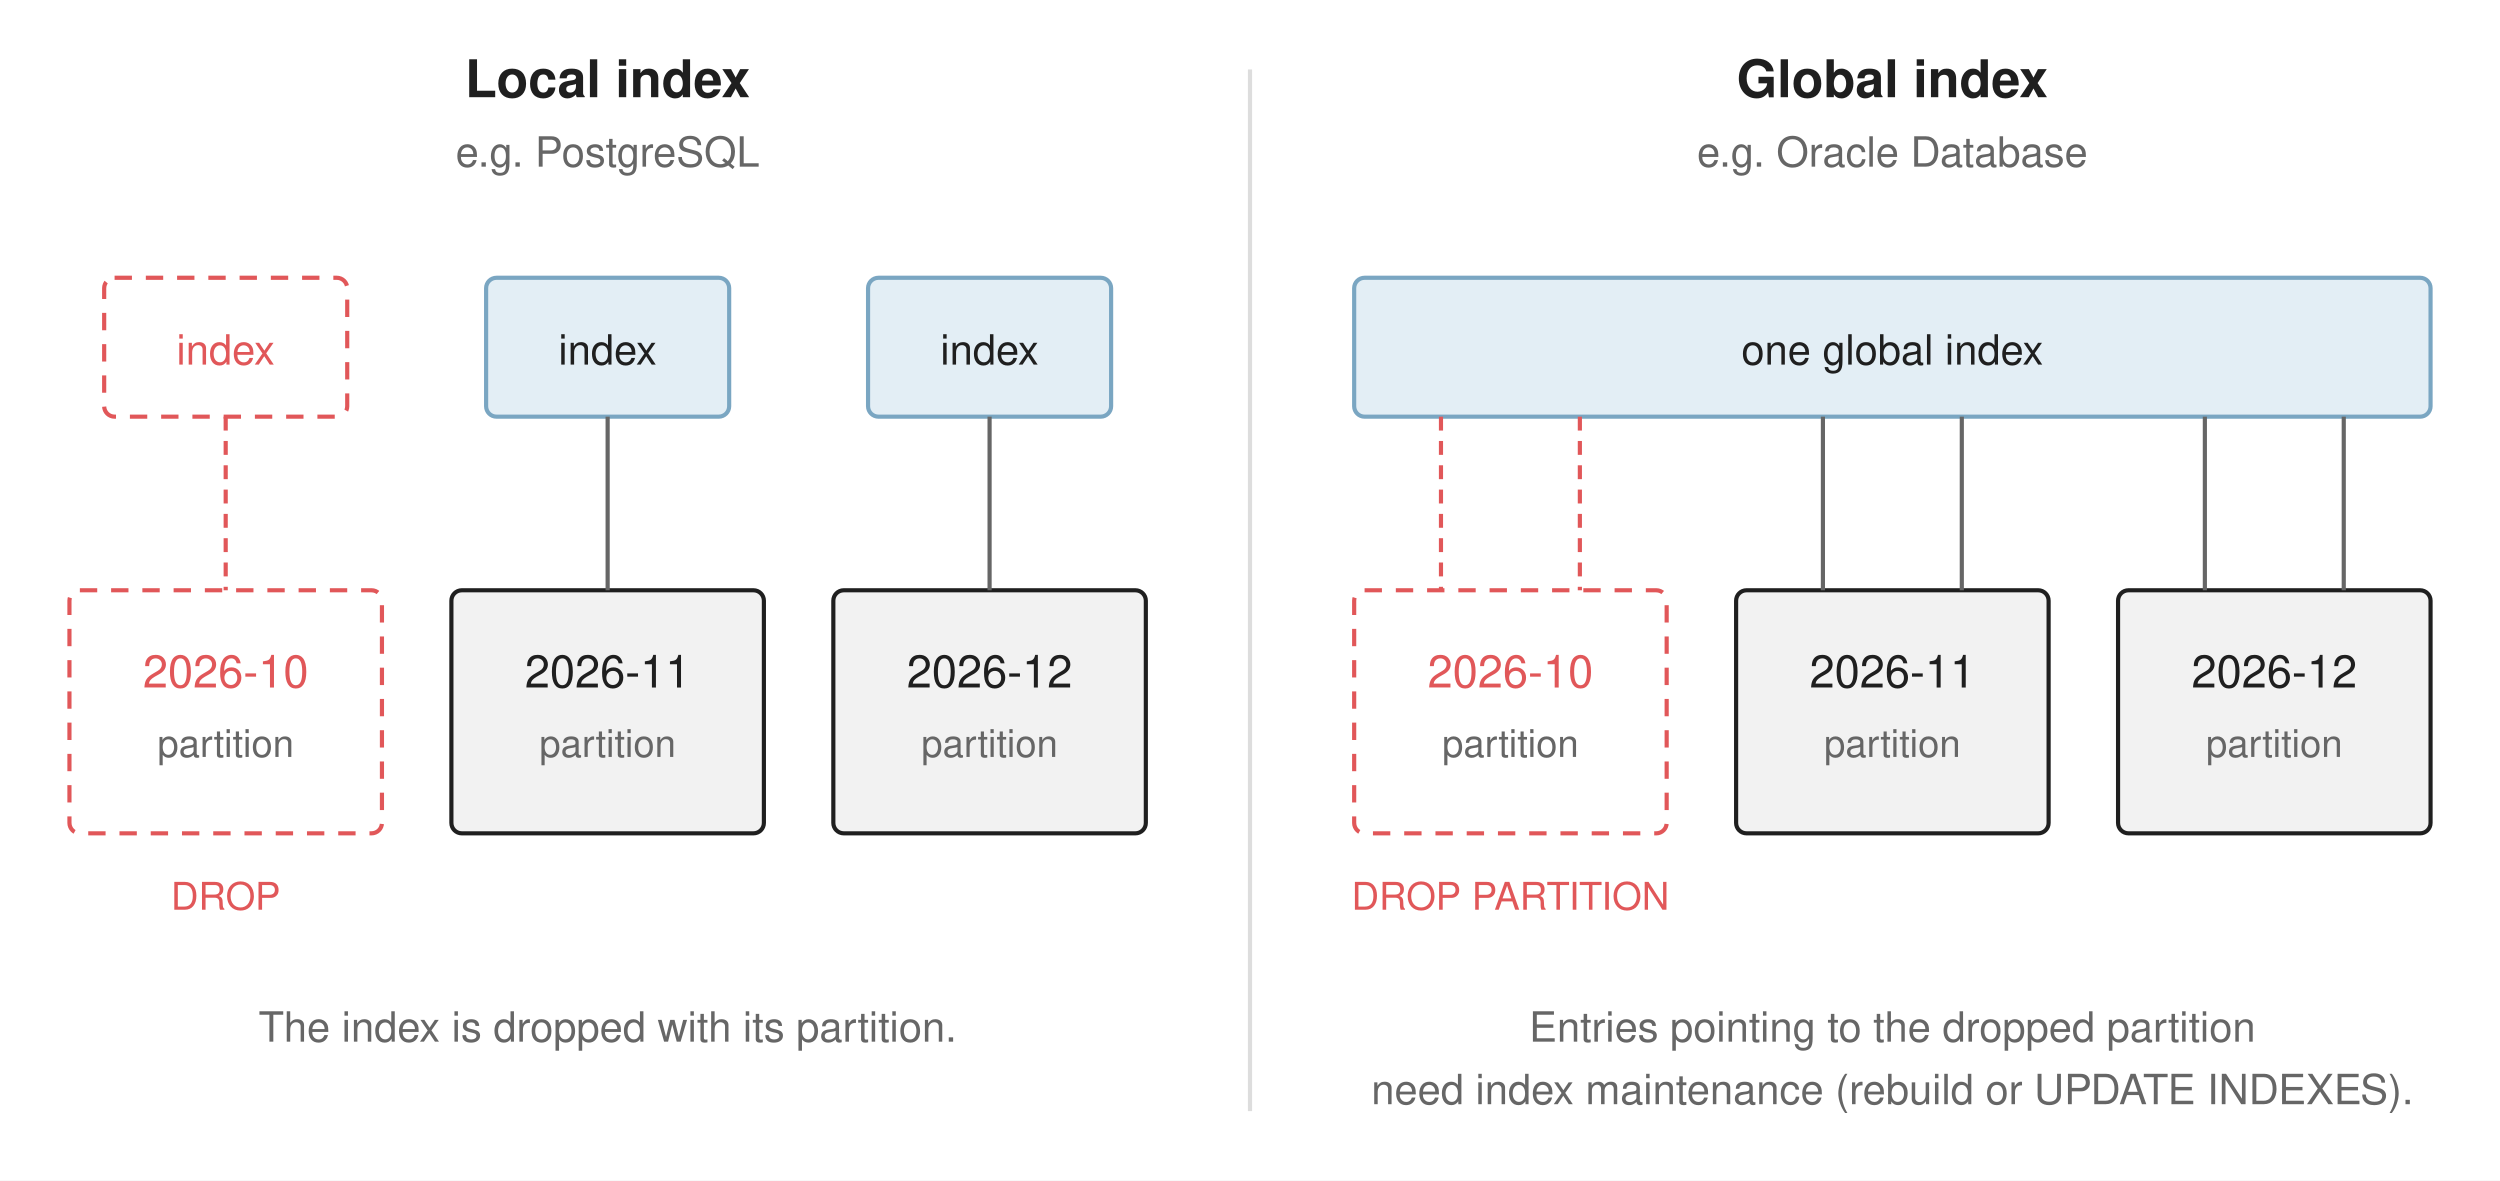
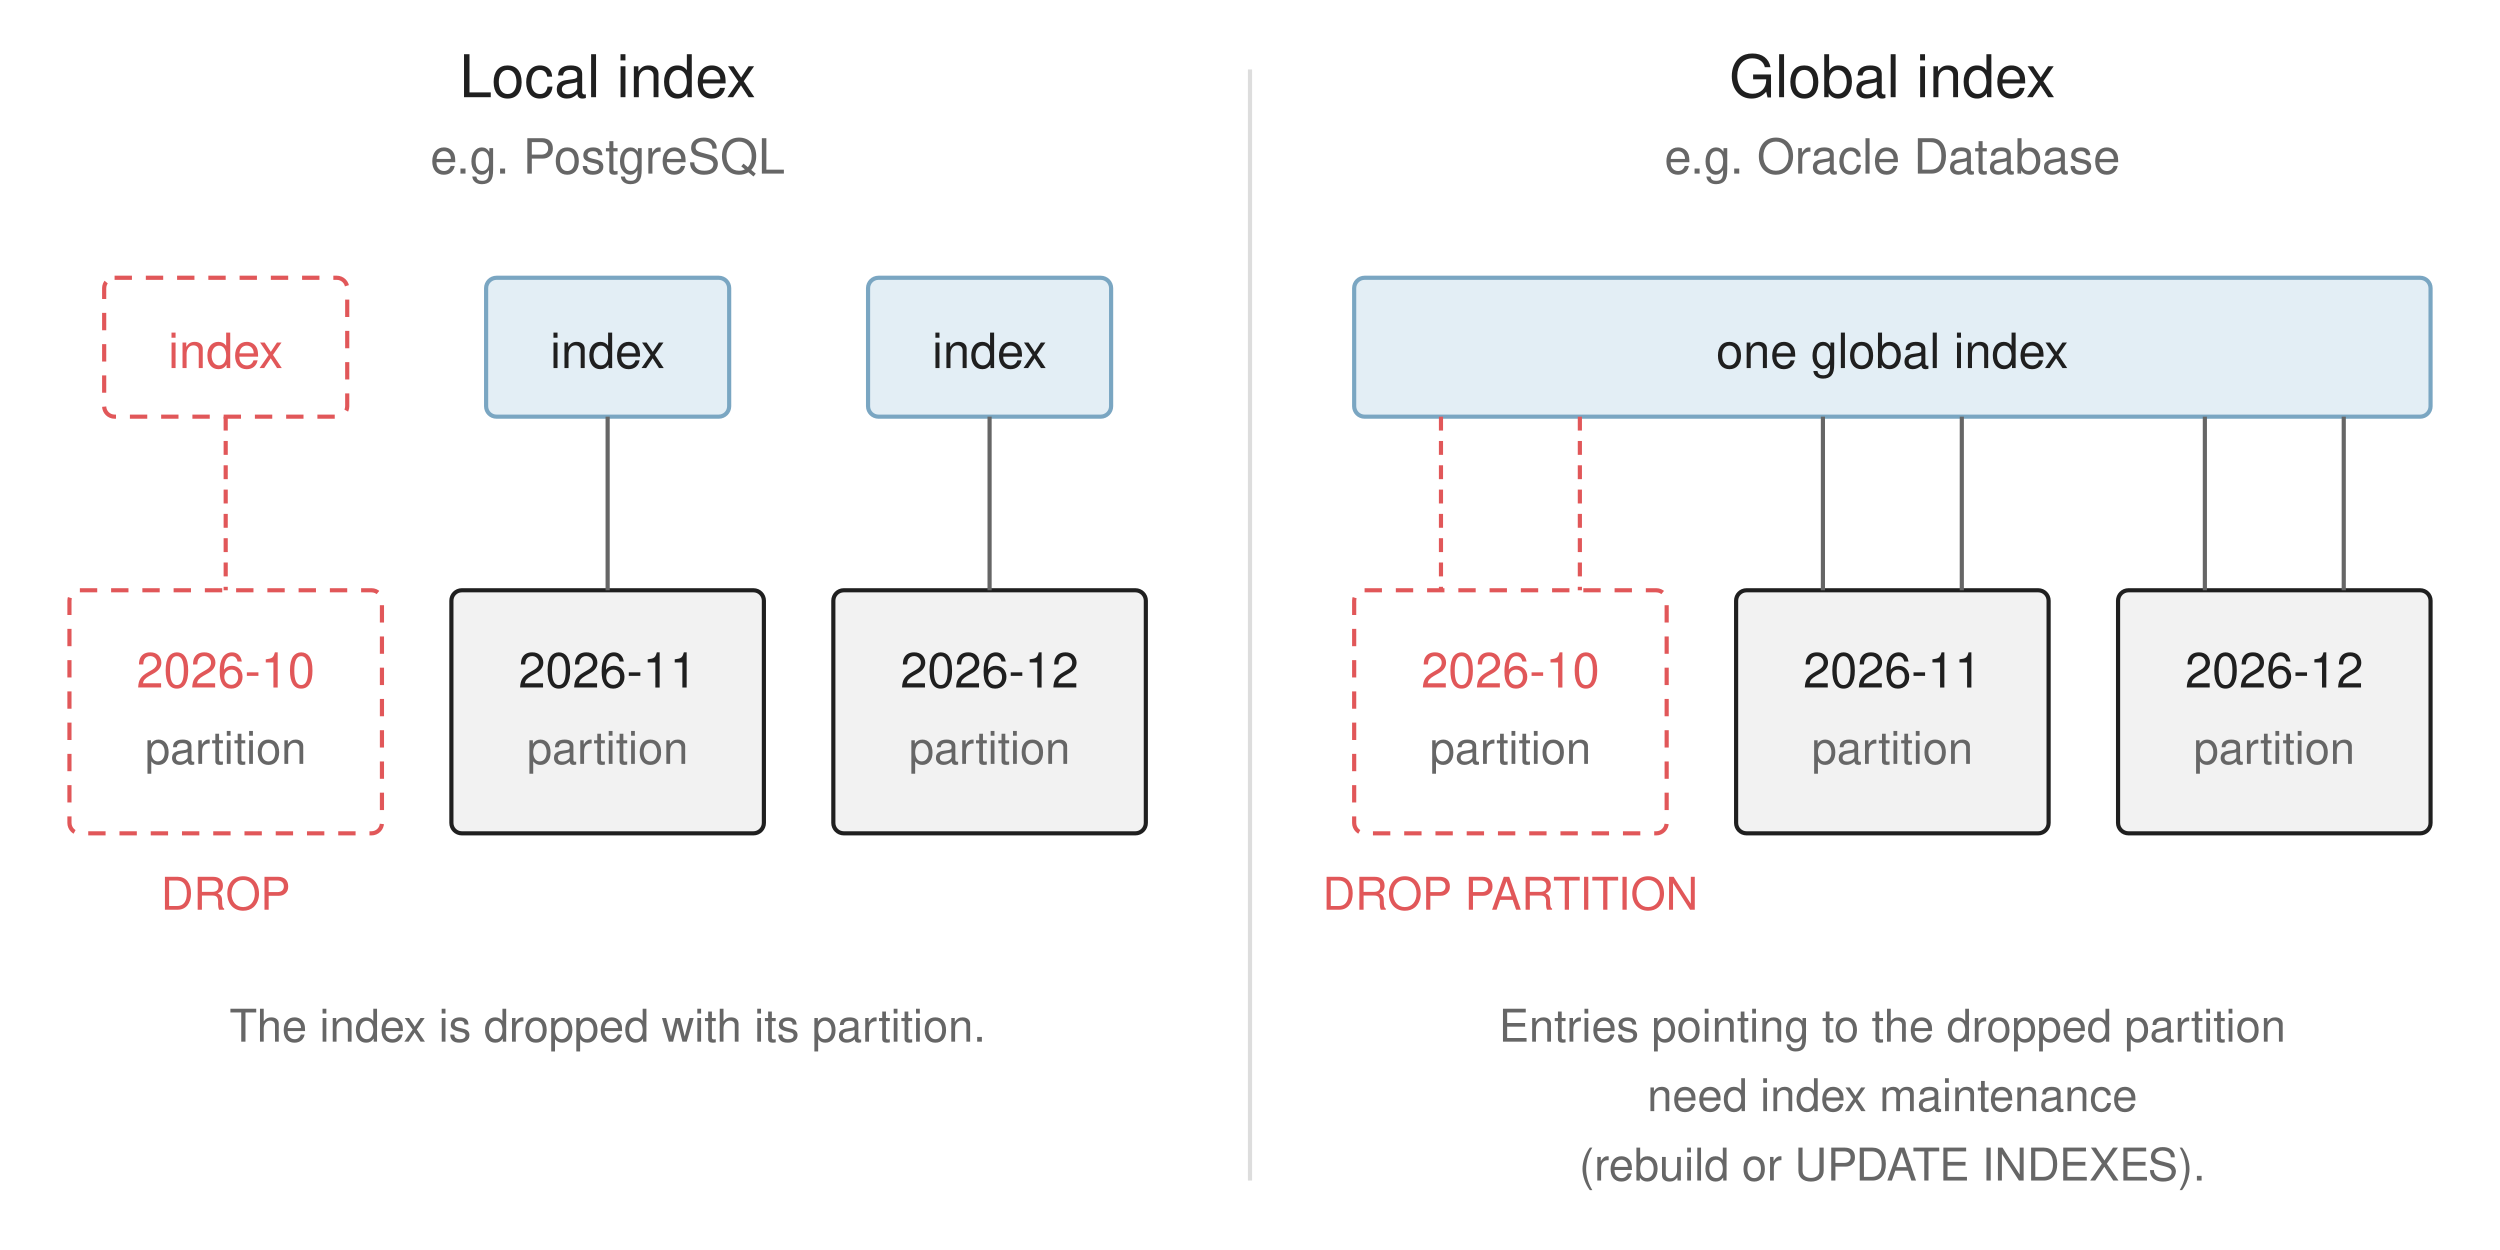
- <svg xmlns="http://www.w3.org/2000/svg" viewBox="0 0 720 340" width="720" height="340">
-   <rect width="720" height="340" fill="#ffffff" />
-   <text x="175" y="28" font-size="15" fill="#1f1f1f" text-anchor="middle" font-weight="bold" font-family="-apple-system, 'Segoe UI', Helvetica, Arial, sans-serif">Local index</text>
-   <text x="175" y="48" font-size="12" fill="#666666" text-anchor="middle" font-weight="normal" font-family="-apple-system, 'Segoe UI', Helvetica, Arial, sans-serif">e.g. PostgreSQL</text>
+ <svg xmlns="http://www.w3.org/2000/svg" viewBox="0 0 720 360" width="720" height="360">
+   <rect width="720" height="360" fill="#ffffff" />
+   <text x="175" y="28" font-size="17" fill="#1f1f1f" text-anchor="middle" font-weight="normal" font-family="-apple-system, 'Segoe UI', Helvetica, Arial, sans-serif">Local index</text>
+   <text x="175" y="50" font-size="14" fill="#666666" text-anchor="middle" font-weight="normal" font-family="-apple-system, 'Segoe UI', Helvetica, Arial, sans-serif">e.g. PostgreSQL</text>
  <rect x="20" y="170" width="90" height="70" rx="3" fill="#ffffff" stroke="#e15759" stroke-width="1.2" stroke-dasharray="5 4" />
-   <text x="65" y="198" font-size="13" fill="#e15759" text-anchor="middle" font-weight="normal" font-family="-apple-system, 'Segoe UI', Helvetica, Arial, sans-serif">2026-10</text>
-   <text x="65" y="218" font-size="11" fill="#666666" text-anchor="middle" font-weight="normal" font-family="-apple-system, 'Segoe UI', Helvetica, Arial, sans-serif">partition</text>
+   <text x="65" y="198" font-size="14" fill="#e15759" text-anchor="middle" font-weight="normal" font-family="-apple-system, 'Segoe UI', Helvetica, Arial, sans-serif">2026-10</text>
+   <text x="65" y="220" font-size="13" fill="#666666" text-anchor="middle" font-weight="normal" font-family="-apple-system, 'Segoe UI', Helvetica, Arial, sans-serif">partition</text>
  <rect x="130" y="170" width="90" height="70" rx="3" fill="#f2f2f2" stroke="#1f1f1f" stroke-width="1.2" />
-   <text x="175" y="198" font-size="13" fill="#1f1f1f" text-anchor="middle" font-weight="normal" font-family="-apple-system, 'Segoe UI', Helvetica, Arial, sans-serif">2026-11</text>
-   <text x="175" y="218" font-size="11" fill="#666666" text-anchor="middle" font-weight="normal" font-family="-apple-system, 'Segoe UI', Helvetica, Arial, sans-serif">partition</text>
+   <text x="175" y="198" font-size="14" fill="#1f1f1f" text-anchor="middle" font-weight="normal" font-family="-apple-system, 'Segoe UI', Helvetica, Arial, sans-serif">2026-11</text>
+   <text x="175" y="220" font-size="13" fill="#666666" text-anchor="middle" font-weight="normal" font-family="-apple-system, 'Segoe UI', Helvetica, Arial, sans-serif">partition</text>
  <rect x="240" y="170" width="90" height="70" rx="3" fill="#f2f2f2" stroke="#1f1f1f" stroke-width="1.2" />
-   <text x="285" y="198" font-size="13" fill="#1f1f1f" text-anchor="middle" font-weight="normal" font-family="-apple-system, 'Segoe UI', Helvetica, Arial, sans-serif">2026-12</text>
-   <text x="285" y="218" font-size="11" fill="#666666" text-anchor="middle" font-weight="normal" font-family="-apple-system, 'Segoe UI', Helvetica, Arial, sans-serif">partition</text>
-   <text x="65" y="262" font-size="11" fill="#e15759" text-anchor="middle" font-weight="normal" font-family="-apple-system, 'Segoe UI', Helvetica, Arial, sans-serif">DROP</text>
+   <text x="285" y="198" font-size="14" fill="#1f1f1f" text-anchor="middle" font-weight="normal" font-family="-apple-system, 'Segoe UI', Helvetica, Arial, sans-serif">2026-12</text>
+   <text x="285" y="220" font-size="13" fill="#666666" text-anchor="middle" font-weight="normal" font-family="-apple-system, 'Segoe UI', Helvetica, Arial, sans-serif">partition</text>
+   <text x="65" y="262" font-size="13" fill="#e15759" text-anchor="middle" font-weight="normal" font-family="-apple-system, 'Segoe UI', Helvetica, Arial, sans-serif">DROP</text>
  <rect x="30" y="80" width="70" height="40" rx="3" fill="#ffffff" stroke="#e15759" stroke-width="1.2" stroke-dasharray="5 4" />
-   <text x="65" y="105" font-size="12" fill="#e15759" text-anchor="middle" font-weight="normal" font-family="-apple-system, 'Segoe UI', Helvetica, Arial, sans-serif">index</text>
+   <text x="65" y="106" font-size="14" fill="#e15759" text-anchor="middle" font-weight="normal" font-family="-apple-system, 'Segoe UI', Helvetica, Arial, sans-serif">index</text>
  <line x1="65" y1="120" x2="65" y2="170" stroke="#e15759" stroke-width="1.2" stroke-dasharray="4 3" />
  <rect x="140" y="80" width="70" height="40" rx="3" fill="#e3eef5" stroke="#7aa6c2" stroke-width="1.2" />
-   <text x="175" y="105" font-size="12" fill="#1f1f1f" text-anchor="middle" font-weight="normal" font-family="-apple-system, 'Segoe UI', Helvetica, Arial, sans-serif">index</text>
+   <text x="175" y="106" font-size="14" fill="#1f1f1f" text-anchor="middle" font-weight="normal" font-family="-apple-system, 'Segoe UI', Helvetica, Arial, sans-serif">index</text>
  <line x1="175" y1="120" x2="175" y2="170" stroke="#666666" stroke-width="1.2" />
  <rect x="250" y="80" width="70" height="40" rx="3" fill="#e3eef5" stroke="#7aa6c2" stroke-width="1.2" />
-   <text x="285" y="105" font-size="12" fill="#1f1f1f" text-anchor="middle" font-weight="normal" font-family="-apple-system, 'Segoe UI', Helvetica, Arial, sans-serif">index</text>
+   <text x="285" y="106" font-size="14" fill="#1f1f1f" text-anchor="middle" font-weight="normal" font-family="-apple-system, 'Segoe UI', Helvetica, Arial, sans-serif">index</text>
  <line x1="285" y1="120" x2="285" y2="170" stroke="#666666" stroke-width="1.2" />
-   <text x="175" y="300" font-size="12" fill="#666666" text-anchor="middle" font-weight="normal" font-family="-apple-system, 'Segoe UI', Helvetica, Arial, sans-serif">The index is dropped with its partition.</text>
-   <line x1="360" y1="20" x2="360" y2="320" stroke="#dddddd" stroke-width="1.2" />
-   <text x="545" y="28" font-size="15" fill="#1f1f1f" text-anchor="middle" font-weight="bold" font-family="-apple-system, 'Segoe UI', Helvetica, Arial, sans-serif">Global index</text>
-   <text x="545" y="48" font-size="12" fill="#666666" text-anchor="middle" font-weight="normal" font-family="-apple-system, 'Segoe UI', Helvetica, Arial, sans-serif">e.g. Oracle Database</text>
+   <text x="175" y="300" font-size="13" fill="#666666" text-anchor="middle" font-weight="normal" font-family="-apple-system, 'Segoe UI', Helvetica, Arial, sans-serif">The index is dropped with its partition.</text>
+   <line x1="360" y1="20" x2="360" y2="340" stroke="#dddddd" stroke-width="1.2" />
+   <text x="545" y="28" font-size="17" fill="#1f1f1f" text-anchor="middle" font-weight="normal" font-family="-apple-system, 'Segoe UI', Helvetica, Arial, sans-serif">Global index</text>
+   <text x="545" y="50" font-size="14" fill="#666666" text-anchor="middle" font-weight="normal" font-family="-apple-system, 'Segoe UI', Helvetica, Arial, sans-serif">e.g. Oracle Database</text>
  <rect x="390" y="170" width="90" height="70" rx="3" fill="#ffffff" stroke="#e15759" stroke-width="1.2" stroke-dasharray="5 4" />
-   <text x="435" y="198" font-size="13" fill="#e15759" text-anchor="middle" font-weight="normal" font-family="-apple-system, 'Segoe UI', Helvetica, Arial, sans-serif">2026-10</text>
-   <text x="435" y="218" font-size="11" fill="#666666" text-anchor="middle" font-weight="normal" font-family="-apple-system, 'Segoe UI', Helvetica, Arial, sans-serif">partition</text>
+   <text x="435" y="198" font-size="14" fill="#e15759" text-anchor="middle" font-weight="normal" font-family="-apple-system, 'Segoe UI', Helvetica, Arial, sans-serif">2026-10</text>
+   <text x="435" y="220" font-size="13" fill="#666666" text-anchor="middle" font-weight="normal" font-family="-apple-system, 'Segoe UI', Helvetica, Arial, sans-serif">partition</text>
  <rect x="500" y="170" width="90" height="70" rx="3" fill="#f2f2f2" stroke="#1f1f1f" stroke-width="1.2" />
-   <text x="545" y="198" font-size="13" fill="#1f1f1f" text-anchor="middle" font-weight="normal" font-family="-apple-system, 'Segoe UI', Helvetica, Arial, sans-serif">2026-11</text>
-   <text x="545" y="218" font-size="11" fill="#666666" text-anchor="middle" font-weight="normal" font-family="-apple-system, 'Segoe UI', Helvetica, Arial, sans-serif">partition</text>
+   <text x="545" y="198" font-size="14" fill="#1f1f1f" text-anchor="middle" font-weight="normal" font-family="-apple-system, 'Segoe UI', Helvetica, Arial, sans-serif">2026-11</text>
+   <text x="545" y="220" font-size="13" fill="#666666" text-anchor="middle" font-weight="normal" font-family="-apple-system, 'Segoe UI', Helvetica, Arial, sans-serif">partition</text>
  <rect x="610" y="170" width="90" height="70" rx="3" fill="#f2f2f2" stroke="#1f1f1f" stroke-width="1.2" />
-   <text x="655" y="198" font-size="13" fill="#1f1f1f" text-anchor="middle" font-weight="normal" font-family="-apple-system, 'Segoe UI', Helvetica, Arial, sans-serif">2026-12</text>
-   <text x="655" y="218" font-size="11" fill="#666666" text-anchor="middle" font-weight="normal" font-family="-apple-system, 'Segoe UI', Helvetica, Arial, sans-serif">partition</text>
-   <text x="435" y="262" font-size="11" fill="#e15759" text-anchor="middle" font-weight="normal" font-family="-apple-system, 'Segoe UI', Helvetica, Arial, sans-serif">DROP PARTITION</text>
+   <text x="655" y="198" font-size="14" fill="#1f1f1f" text-anchor="middle" font-weight="normal" font-family="-apple-system, 'Segoe UI', Helvetica, Arial, sans-serif">2026-12</text>
+   <text x="655" y="220" font-size="13" fill="#666666" text-anchor="middle" font-weight="normal" font-family="-apple-system, 'Segoe UI', Helvetica, Arial, sans-serif">partition</text>
+   <text x="435" y="262" font-size="13" fill="#e15759" text-anchor="middle" font-weight="normal" font-family="-apple-system, 'Segoe UI', Helvetica, Arial, sans-serif">DROP PARTITION</text>
  <rect x="390" y="80" width="310" height="40" rx="3" fill="#e3eef5" stroke="#7aa6c2" stroke-width="1.2" />
-   <text x="545" y="105" font-size="12" fill="#1f1f1f" text-anchor="middle" font-weight="normal" font-family="-apple-system, 'Segoe UI', Helvetica, Arial, sans-serif">one global index</text>
+   <text x="545" y="106" font-size="14" fill="#1f1f1f" text-anchor="middle" font-weight="normal" font-family="-apple-system, 'Segoe UI', Helvetica, Arial, sans-serif">one global index</text>
  <line x1="415" y1="120" x2="415" y2="170" stroke="#e15759" stroke-width="1.2" stroke-dasharray="4 3" />
  <line x1="455" y1="120" x2="455" y2="170" stroke="#e15759" stroke-width="1.2" stroke-dasharray="4 3" />
  <line x1="525" y1="120" x2="525" y2="170" stroke="#666666" stroke-width="1.2" />
  <line x1="565" y1="120" x2="565" y2="170" stroke="#666666" stroke-width="1.2" />
  <line x1="635" y1="120" x2="635" y2="170" stroke="#666666" stroke-width="1.2" />
  <line x1="675" y1="120" x2="675" y2="170" stroke="#666666" stroke-width="1.2" />
-   <text x="545" y="300" font-size="12" fill="#666666" text-anchor="middle" font-weight="normal" font-family="-apple-system, 'Segoe UI', Helvetica, Arial, sans-serif">Entries pointing to the dropped partition</text>
-   <text x="545" y="318" font-size="12" fill="#666666" text-anchor="middle" font-weight="normal" font-family="-apple-system, 'Segoe UI', Helvetica, Arial, sans-serif">need index maintenance (rebuild or UPDATE INDEXES).</text>
+   <text x="545" y="300" font-size="13" fill="#666666" text-anchor="middle" font-weight="normal" font-family="-apple-system, 'Segoe UI', Helvetica, Arial, sans-serif">Entries pointing to the dropped partition</text>
+   <text x="545" y="320" font-size="13" fill="#666666" text-anchor="middle" font-weight="normal" font-family="-apple-system, 'Segoe UI', Helvetica, Arial, sans-serif">need index maintenance</text>
+   <text x="545" y="340" font-size="13" fill="#666666" text-anchor="middle" font-weight="normal" font-family="-apple-system, 'Segoe UI', Helvetica, Arial, sans-serif">(rebuild or UPDATE INDEXES).</text>
</svg>
